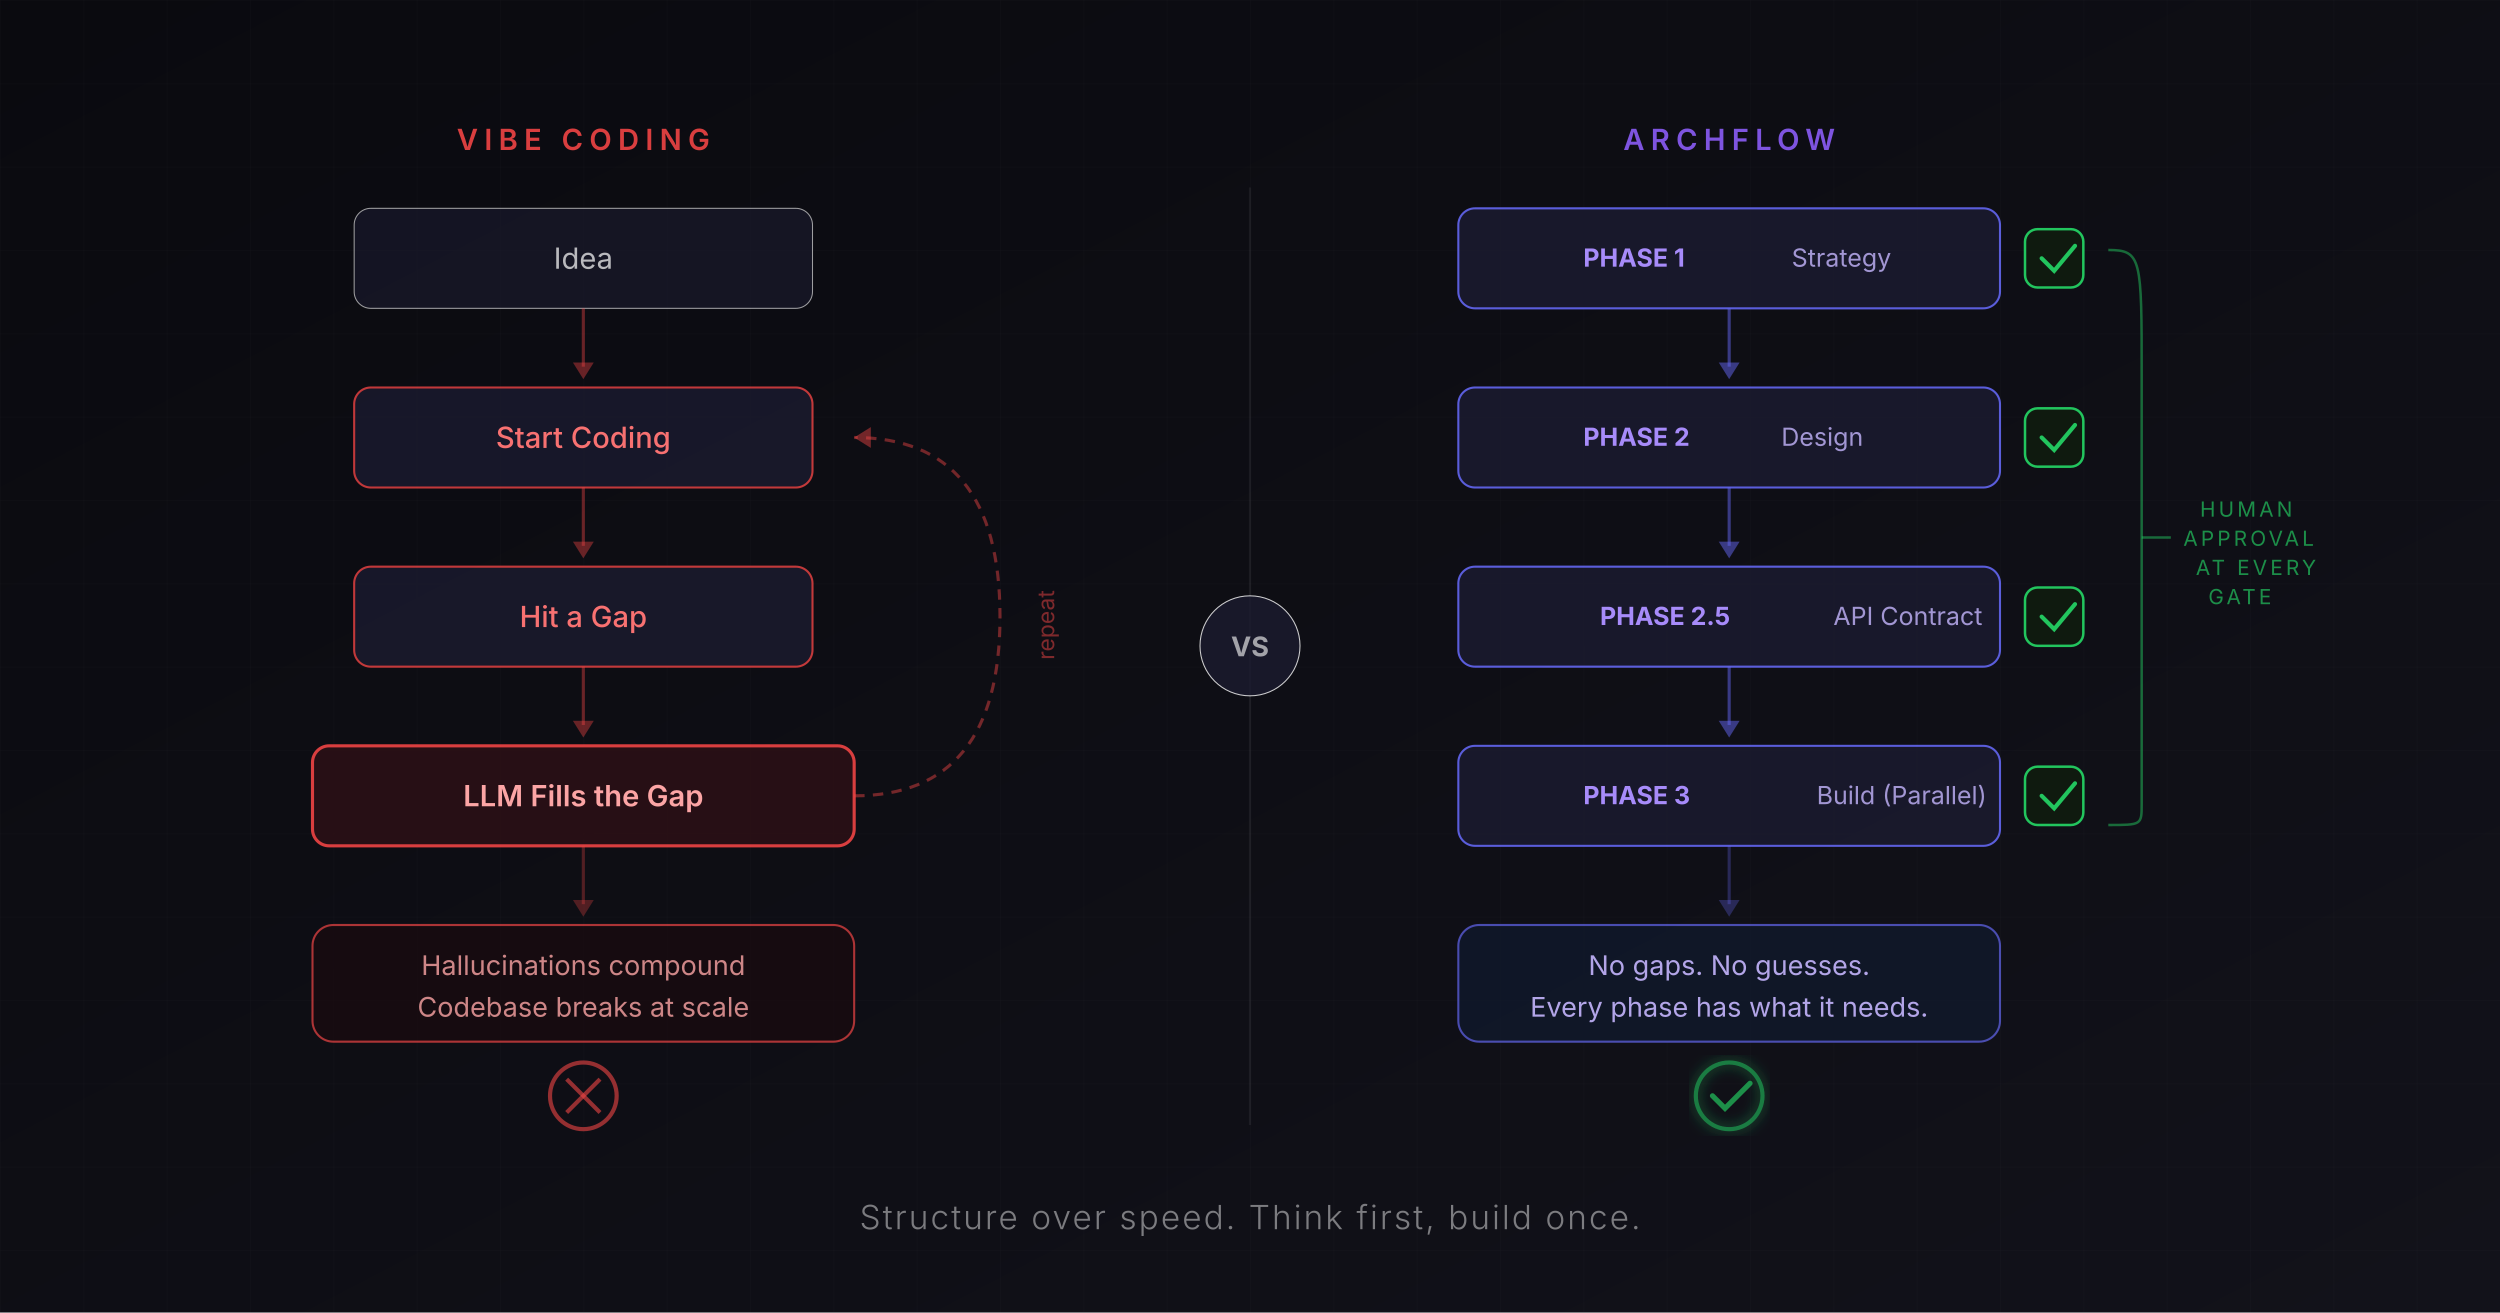
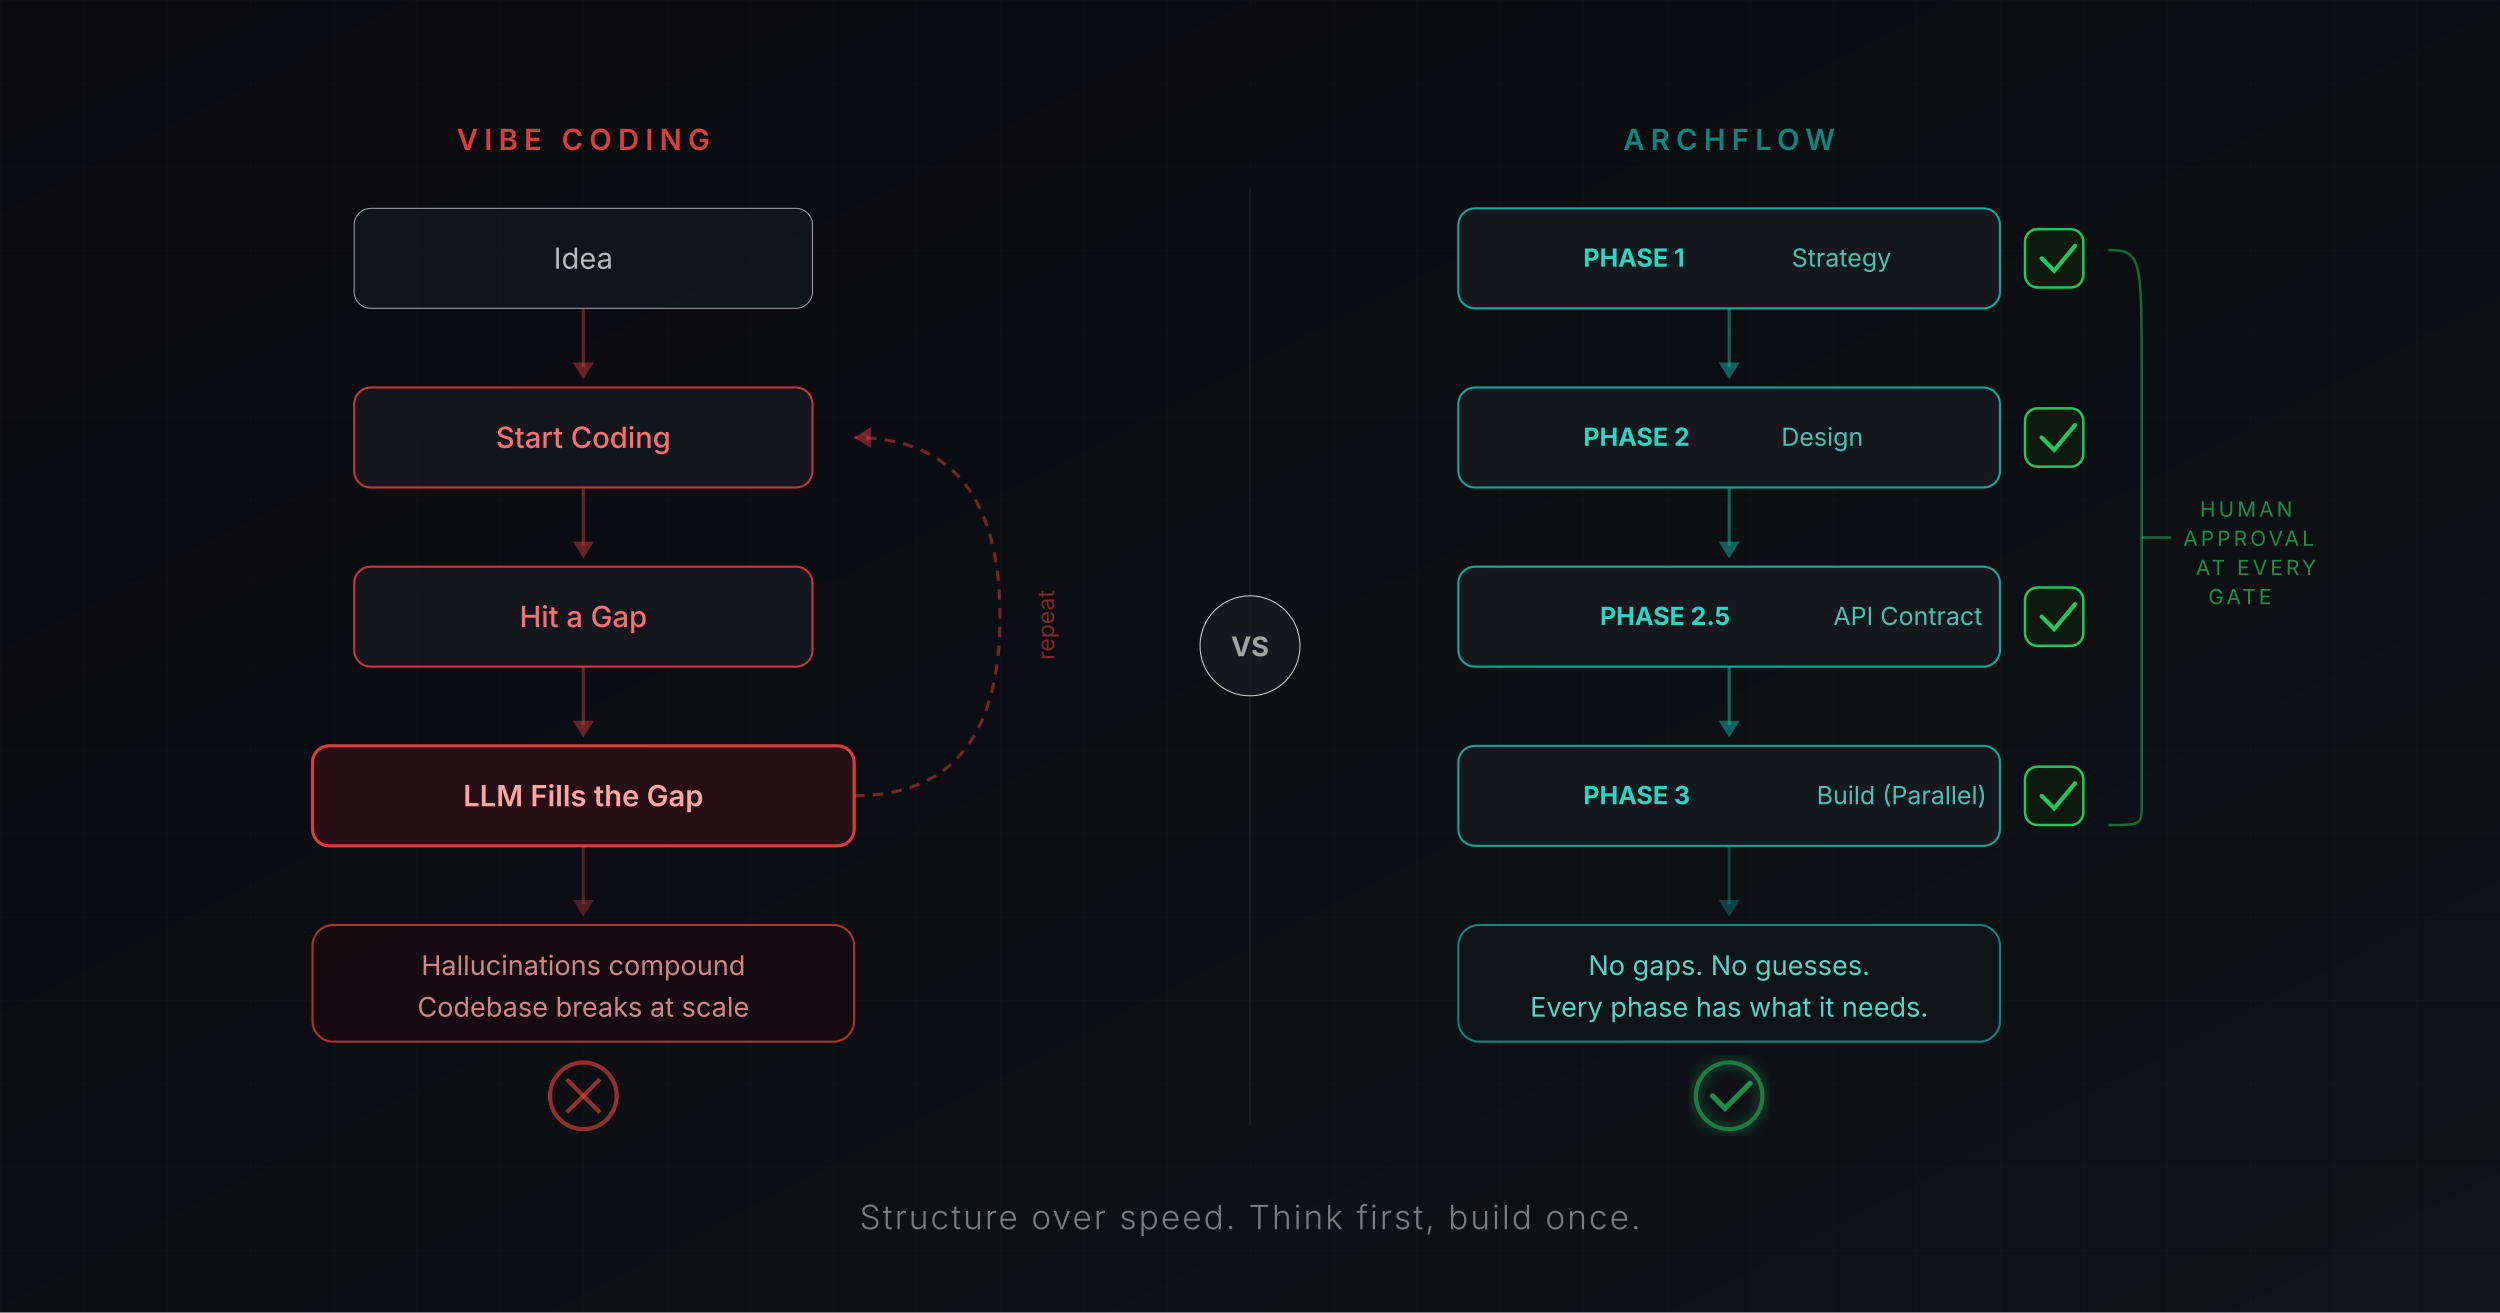
<svg xmlns="http://www.w3.org/2000/svg" width="1200" height="630" viewBox="0 0 1200 630">
  <defs>
    <linearGradient id="bg" x1="0%" y1="0%" x2="100%" y2="100%">
      <stop offset="0%" style="stop-color:#0a0a0f" />
-       <stop offset="100%" style="stop-color:#12121a" />
+       <stop offset="100%" style="stop-color:#101317" />
    </linearGradient>
    <filter id="glow">
      <feGaussianBlur stdDeviation="3" result="blur" />
      <feMerge>
        <feMergeNode in="blur" />
        <feMergeNode in="SourceGraphic" />
      </feMerge>
    </filter>
  </defs>
  <rect width="1200" height="630" fill="url(#bg)" />
  <pattern id="grid" width="40" height="40" patternUnits="userSpaceOnUse">
    <path d="M 40 0 L 0 0 0 40" fill="none" stroke="#ffffff" stroke-width="0.3" opacity="0.04" />
  </pattern>
  <rect width="1200" height="630" fill="url(#grid)" />
  <line x1="600" y1="90" x2="600" y2="540" stroke="#ffffff" stroke-width="1" opacity="0.06" />
-   <circle cx="600" cy="310" r="24" fill="#1a1a2e" stroke="#ffffff" stroke-width="0.5" opacity="0.8" />
+   <circle cx="600" cy="310" r="24" fill="#161a20" stroke="#ffffff" stroke-width="0.5" opacity="0.8" />
  <text x="600" y="315" font-family="system-ui, -apple-system, sans-serif" font-size="13" fill="#ffffff" text-anchor="middle" font-weight="700" opacity="0.6">VS</text>
  <text x="280" y="72" font-family="system-ui, -apple-system, sans-serif" font-size="14" font-weight="600" fill="#ef4444" text-anchor="middle" letter-spacing="3" opacity="0.9">VIBE CODING</text>
-   <rect x="170" y="100" width="220" height="48" rx="8" fill="#1a1a2e" stroke="#ffffff" stroke-width="0.5" opacity="0.6" />
+   <rect x="170" y="100" width="220" height="48" rx="8" fill="#161a20" stroke="#ffffff" stroke-width="0.5" opacity="0.6" />
  <text x="280" y="129" font-family="system-ui, -apple-system, sans-serif" font-size="14" fill="#ffffff" text-anchor="middle" opacity="0.7">Idea</text>
  <line x1="280" y1="148" x2="280" y2="176" stroke="#ef4444" stroke-width="1.5" opacity="0.4" />
  <polygon points="280,182 275,174 285,174" fill="#ef4444" opacity="0.4" />
-   <rect x="170" y="186" width="220" height="48" rx="8" fill="#1a1a2e" stroke="#ef4444" stroke-width="1" opacity="0.8" />
+   <rect x="170" y="186" width="220" height="48" rx="8" fill="#161a20" stroke="#ef4444" stroke-width="1" opacity="0.8" />
  <text x="280" y="215" font-family="system-ui, -apple-system, sans-serif" font-size="14" fill="#f87171" text-anchor="middle" font-weight="500">Start Coding</text>
  <line x1="280" y1="234" x2="280" y2="262" stroke="#ef4444" stroke-width="1.5" opacity="0.4" />
  <polygon points="280,268 275,260 285,260" fill="#ef4444" opacity="0.4" />
-   <rect x="170" y="272" width="220" height="48" rx="8" fill="#1a1a2e" stroke="#ef4444" stroke-width="1" opacity="0.8" />
+   <rect x="170" y="272" width="220" height="48" rx="8" fill="#161a20" stroke="#ef4444" stroke-width="1" opacity="0.8" />
  <text x="280" y="301" font-family="system-ui, -apple-system, sans-serif" font-size="14" fill="#f87171" text-anchor="middle" font-weight="500">Hit a Gap</text>
  <line x1="280" y1="320" x2="280" y2="348" stroke="#ef4444" stroke-width="1.5" opacity="0.4" />
  <polygon points="280,354 275,346 285,346" fill="#ef4444" opacity="0.4" />
  <rect x="150" y="358" width="260" height="48" rx="8" fill="#2a1015" stroke="#ef4444" stroke-width="1.5" opacity="0.9" />
  <text x="280" y="387" font-family="system-ui, -apple-system, sans-serif" font-size="14" fill="#fca5a5" text-anchor="middle" font-weight="600">LLM Fills the Gap</text>
  <path d="M 410 382 Q 480 382 480 296 Q 480 210 410 210" fill="none" stroke="#ef4444" stroke-width="1.5" stroke-dasharray="5,4" opacity="0.45" />
  <polygon points="410,210 418,205 418,215" fill="#ef4444" opacity="0.45" />
  <text x="506" y="300" font-family="system-ui, -apple-system, sans-serif" font-size="11" fill="#ef4444" text-anchor="middle" opacity="0.5" transform="rotate(-90, 506, 300)">repeat</text>
  <line x1="280" y1="406" x2="280" y2="434" stroke="#ef4444" stroke-width="1.5" opacity="0.3" />
  <polygon points="280,440 275,432 285,432" fill="#ef4444" opacity="0.3" />
  <rect x="150" y="444" width="260" height="56" rx="10" fill="#1a0a0e" stroke="#ef4444" stroke-width="1" opacity="0.7" />
  <text x="280" y="468" font-family="system-ui, -apple-system, sans-serif" font-size="13" fill="#fca5a5" text-anchor="middle" opacity="0.8">Hallucinations compound</text>
  <text x="280" y="488" font-family="system-ui, -apple-system, sans-serif" font-size="13" fill="#fca5a5" text-anchor="middle" opacity="0.8">Codebase breaks at scale</text>
  <circle cx="280" cy="526" r="16" fill="none" stroke="#ef4444" stroke-width="2" opacity="0.6" />
  <line x1="272" y1="518" x2="288" y2="534" stroke="#ef4444" stroke-width="2" opacity="0.6" />
  <line x1="288" y1="518" x2="272" y2="534" stroke="#ef4444" stroke-width="2" opacity="0.6" />
-   <text x="830" y="72" font-family="system-ui, -apple-system, sans-serif" font-size="14" font-weight="600" fill="#8b5cf6" text-anchor="middle" letter-spacing="3" opacity="0.9">ARCHFLOW</text>
-   <rect x="700" y="100" width="260" height="48" rx="8" fill="#1a1a2e" stroke="#6366f1" stroke-width="1" opacity="0.9" />
-   <text x="760" y="128" font-family="system-ui, -apple-system, sans-serif" font-size="12" fill="#a78bfa" font-weight="700">PHASE 1</text>
-   <text x="860" y="128" font-family="system-ui, -apple-system, sans-serif" font-size="12" fill="#c4b5fd" opacity="0.8">Strategy</text>
+   <text x="830" y="72" font-family="system-ui, -apple-system, sans-serif" font-size="14" font-weight="600" fill="#0d9488" text-anchor="middle" letter-spacing="3" opacity="0.9">ARCHFLOW</text>
+   <rect x="700" y="100" width="260" height="48" rx="8" fill="#161a20" stroke="#14b8a6" stroke-width="1" opacity="0.9" />
+   <text x="760" y="128" font-family="system-ui, -apple-system, sans-serif" font-size="12" fill="#2dd4bf" font-weight="700">PHASE 1</text>
+   <text x="860" y="128" font-family="system-ui, -apple-system, sans-serif" font-size="12" fill="#5eead4" opacity="0.8">Strategy</text>
  <rect x="972" y="110" width="28" height="28" rx="6" fill="#0f1a0f" stroke="#22c55e" stroke-width="1.2" />
  <polyline points="980,124 986,130 996,118" fill="none" stroke="#22c55e" stroke-width="2" stroke-linecap="round" />
-   <line x1="830" y1="148" x2="830" y2="176" stroke="#6366f1" stroke-width="1.5" opacity="0.5" />
-   <polygon points="830,182 825,174 835,174" fill="#6366f1" opacity="0.5" />
-   <rect x="700" y="186" width="260" height="48" rx="8" fill="#1a1a2e" stroke="#6366f1" stroke-width="1" opacity="0.9" />
-   <text x="760" y="214" font-family="system-ui, -apple-system, sans-serif" font-size="12" fill="#a78bfa" font-weight="700">PHASE 2</text>
-   <text x="855" y="214" font-family="system-ui, -apple-system, sans-serif" font-size="12" fill="#c4b5fd" opacity="0.8">Design</text>
+   <line x1="830" y1="148" x2="830" y2="176" stroke="#14b8a6" stroke-width="1.5" opacity="0.5" />
+   <polygon points="830,182 825,174 835,174" fill="#14b8a6" opacity="0.5" />
+   <rect x="700" y="186" width="260" height="48" rx="8" fill="#161a20" stroke="#14b8a6" stroke-width="1" opacity="0.9" />
+   <text x="760" y="214" font-family="system-ui, -apple-system, sans-serif" font-size="12" fill="#2dd4bf" font-weight="700">PHASE 2</text>
+   <text x="855" y="214" font-family="system-ui, -apple-system, sans-serif" font-size="12" fill="#5eead4" opacity="0.8">Design</text>
  <rect x="972" y="196" width="28" height="28" rx="6" fill="#0f1a0f" stroke="#22c55e" stroke-width="1.2" />
  <polyline points="980,210 986,216 996,204" fill="none" stroke="#22c55e" stroke-width="2" stroke-linecap="round" />
-   <line x1="830" y1="234" x2="830" y2="262" stroke="#6366f1" stroke-width="1.5" opacity="0.5" />
-   <polygon points="830,268 825,260 835,260" fill="#6366f1" opacity="0.5" />
-   <rect x="700" y="272" width="260" height="48" rx="8" fill="#1a1a2e" stroke="#6366f1" stroke-width="1" opacity="0.9" />
-   <text x="768" y="300" font-family="system-ui, -apple-system, sans-serif" font-size="12" fill="#a78bfa" font-weight="700">PHASE 2.5</text>
-   <text x="880" y="300" font-family="system-ui, -apple-system, sans-serif" font-size="12" fill="#c4b5fd" opacity="0.8">API Contract</text>
+   <line x1="830" y1="234" x2="830" y2="262" stroke="#14b8a6" stroke-width="1.5" opacity="0.5" />
+   <polygon points="830,268 825,260 835,260" fill="#14b8a6" opacity="0.5" />
+   <rect x="700" y="272" width="260" height="48" rx="8" fill="#161a20" stroke="#14b8a6" stroke-width="1" opacity="0.9" />
+   <text x="768" y="300" font-family="system-ui, -apple-system, sans-serif" font-size="12" fill="#2dd4bf" font-weight="700">PHASE 2.5</text>
+   <text x="880" y="300" font-family="system-ui, -apple-system, sans-serif" font-size="12" fill="#5eead4" opacity="0.8">API Contract</text>
  <rect x="972" y="282" width="28" height="28" rx="6" fill="#0f1a0f" stroke="#22c55e" stroke-width="1.2" />
  <polyline points="980,296 986,302 996,290" fill="none" stroke="#22c55e" stroke-width="2" stroke-linecap="round" />
-   <line x1="830" y1="320" x2="830" y2="348" stroke="#6366f1" stroke-width="1.5" opacity="0.5" />
-   <polygon points="830,354 825,346 835,346" fill="#6366f1" opacity="0.5" />
-   <rect x="700" y="358" width="260" height="48" rx="8" fill="#1a1a2e" stroke="#6366f1" stroke-width="1" opacity="0.9" />
-   <text x="760" y="386" font-family="system-ui, -apple-system, sans-serif" font-size="12" fill="#a78bfa" font-weight="700">PHASE 3</text>
-   <text x="872" y="386" font-family="system-ui, -apple-system, sans-serif" font-size="12" fill="#c4b5fd" opacity="0.8">Build (Parallel)</text>
+   <line x1="830" y1="320" x2="830" y2="348" stroke="#14b8a6" stroke-width="1.5" opacity="0.5" />
+   <polygon points="830,354 825,346 835,346" fill="#14b8a6" opacity="0.5" />
+   <rect x="700" y="358" width="260" height="48" rx="8" fill="#161a20" stroke="#14b8a6" stroke-width="1" opacity="0.9" />
+   <text x="760" y="386" font-family="system-ui, -apple-system, sans-serif" font-size="12" fill="#2dd4bf" font-weight="700">PHASE 3</text>
+   <text x="872" y="386" font-family="system-ui, -apple-system, sans-serif" font-size="12" fill="#5eead4" opacity="0.8">Build (Parallel)</text>
  <rect x="972" y="368" width="28" height="28" rx="6" fill="#0f1a0f" stroke="#22c55e" stroke-width="1.2" />
  <polyline points="980,382 986,388 996,376" fill="none" stroke="#22c55e" stroke-width="2" stroke-linecap="round" />
  <path d="M 1012 120 C 1028 120 1028 124 1028 180 L 1028 310 L 1028 386 C 1028 396 1028 396 1012 396" fill="none" stroke="#22c55e" stroke-width="1.2" opacity="0.5" />
  <line x1="1028" y1="258" x2="1042" y2="258" stroke="#22c55e" stroke-width="1.2" opacity="0.5" />
  <text x="1056" y="248" font-family="system-ui, -apple-system, sans-serif" font-size="10" fill="#22c55e" opacity="0.7" letter-spacing="1.5">HUMAN</text>
  <text x="1048" y="262" font-family="system-ui, -apple-system, sans-serif" font-size="10" fill="#22c55e" opacity="0.7" letter-spacing="1.5">APPROVAL</text>
  <text x="1054" y="276" font-family="system-ui, -apple-system, sans-serif" font-size="10" fill="#22c55e" opacity="0.7" letter-spacing="1.5">AT EVERY</text>
  <text x="1060" y="290" font-family="system-ui, -apple-system, sans-serif" font-size="10" fill="#22c55e" opacity="0.7" letter-spacing="1.5">GATE</text>
-   <line x1="830" y1="406" x2="830" y2="434" stroke="#6366f1" stroke-width="1.5" opacity="0.3" />
-   <polygon points="830,440 825,432 835,432" fill="#6366f1" opacity="0.3" />
-   <rect x="700" y="444" width="260" height="56" rx="10" fill="#0f1a2e" stroke="#6366f1" stroke-width="1" opacity="0.7" />
-   <text x="830" y="468" font-family="system-ui, -apple-system, sans-serif" font-size="13" fill="#c4b5fd" text-anchor="middle" opacity="0.9">No gaps. No guesses.</text>
-   <text x="830" y="488" font-family="system-ui, -apple-system, sans-serif" font-size="13" fill="#c4b5fd" text-anchor="middle" opacity="0.9">Every phase has what it needs.</text>
+   <line x1="830" y1="406" x2="830" y2="434" stroke="#14b8a6" stroke-width="1.5" opacity="0.3" />
+   <polygon points="830,440 825,432 835,432" fill="#14b8a6" opacity="0.3" />
+   <rect x="700" y="444" width="260" height="56" rx="10" fill="#0f161c" stroke="#14b8a6" stroke-width="1" opacity="0.7" />
+   <text x="830" y="468" font-family="system-ui, -apple-system, sans-serif" font-size="13" fill="#5eead4" text-anchor="middle" opacity="0.9">No gaps. No guesses.</text>
+   <text x="830" y="488" font-family="system-ui, -apple-system, sans-serif" font-size="13" fill="#5eead4" text-anchor="middle" opacity="0.9">Every phase has what it needs.</text>
  <circle cx="830" cy="526" r="16" fill="none" stroke="#22c55e" stroke-width="2" opacity="0.6" filter="url(#glow)" />
  <polyline points="822,526 828,532 840,520" fill="none" stroke="#22c55e" stroke-width="2.5" stroke-linecap="round" opacity="0.7" />
  <text x="600" y="590" font-family="system-ui, -apple-system, sans-serif" font-size="16" fill="#ffffff" text-anchor="middle" opacity="0.45" font-weight="300" letter-spacing="1">Structure over speed. Think first, build once.</text>
</svg>
